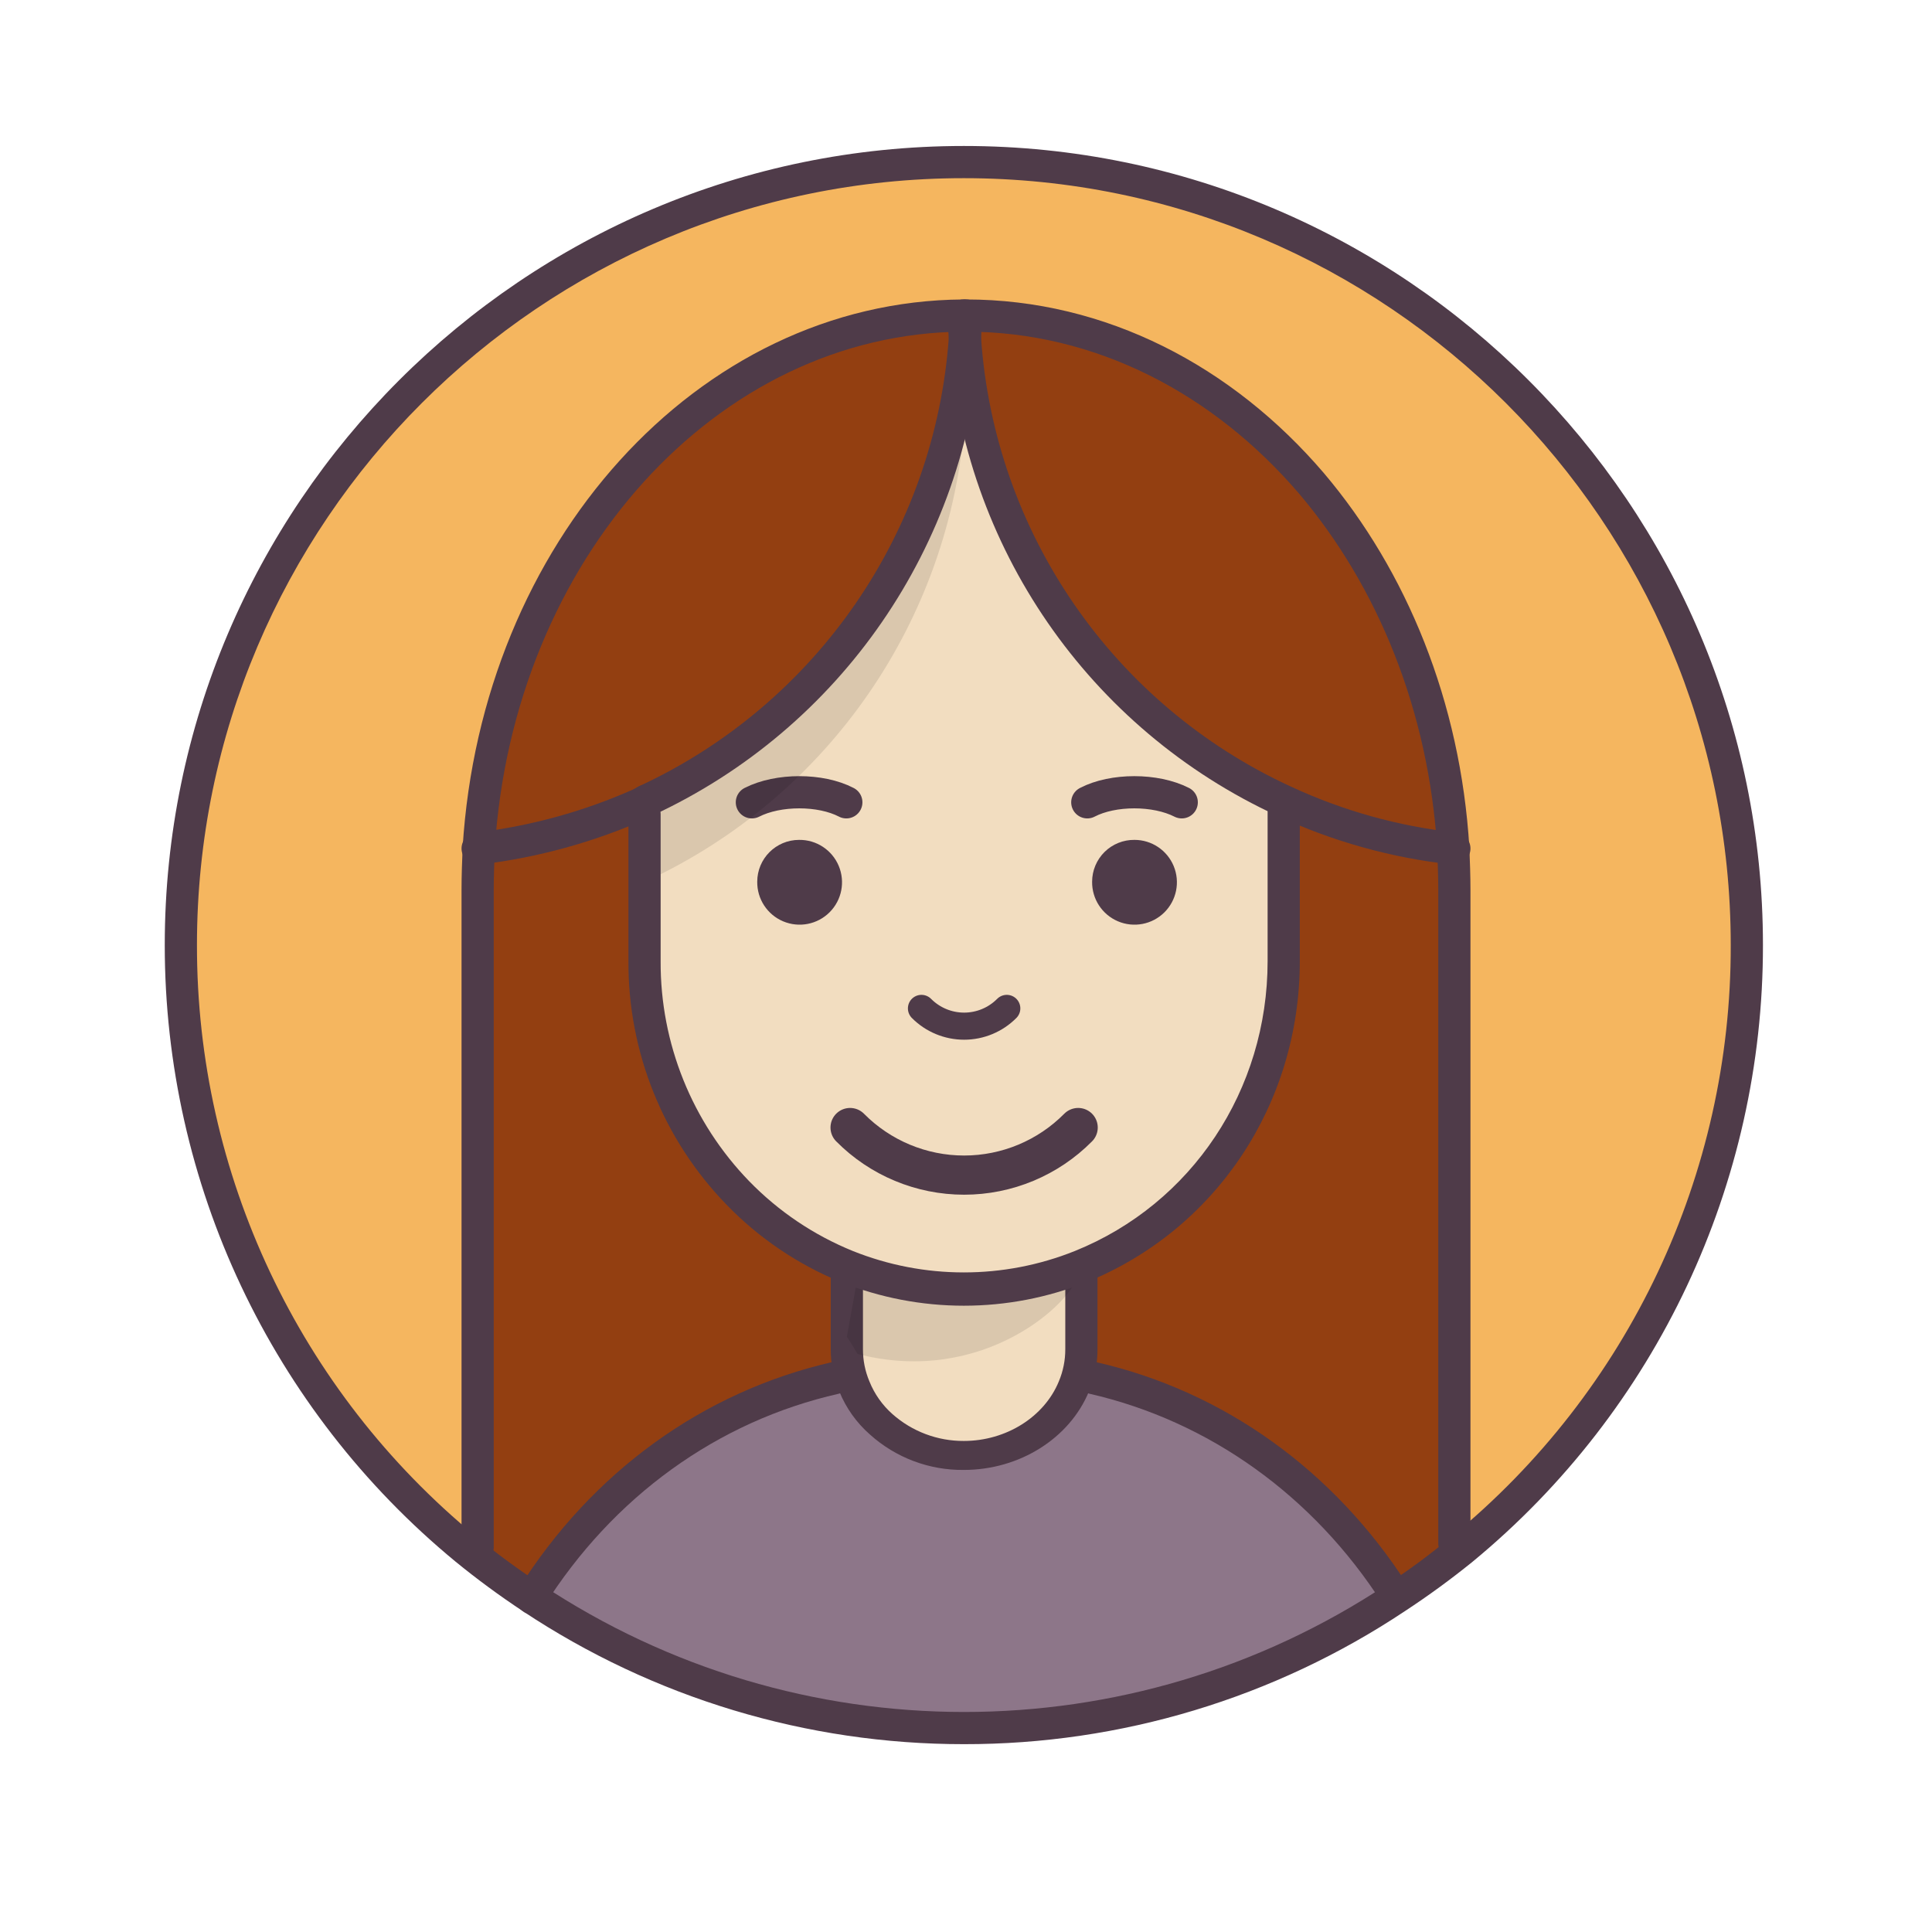
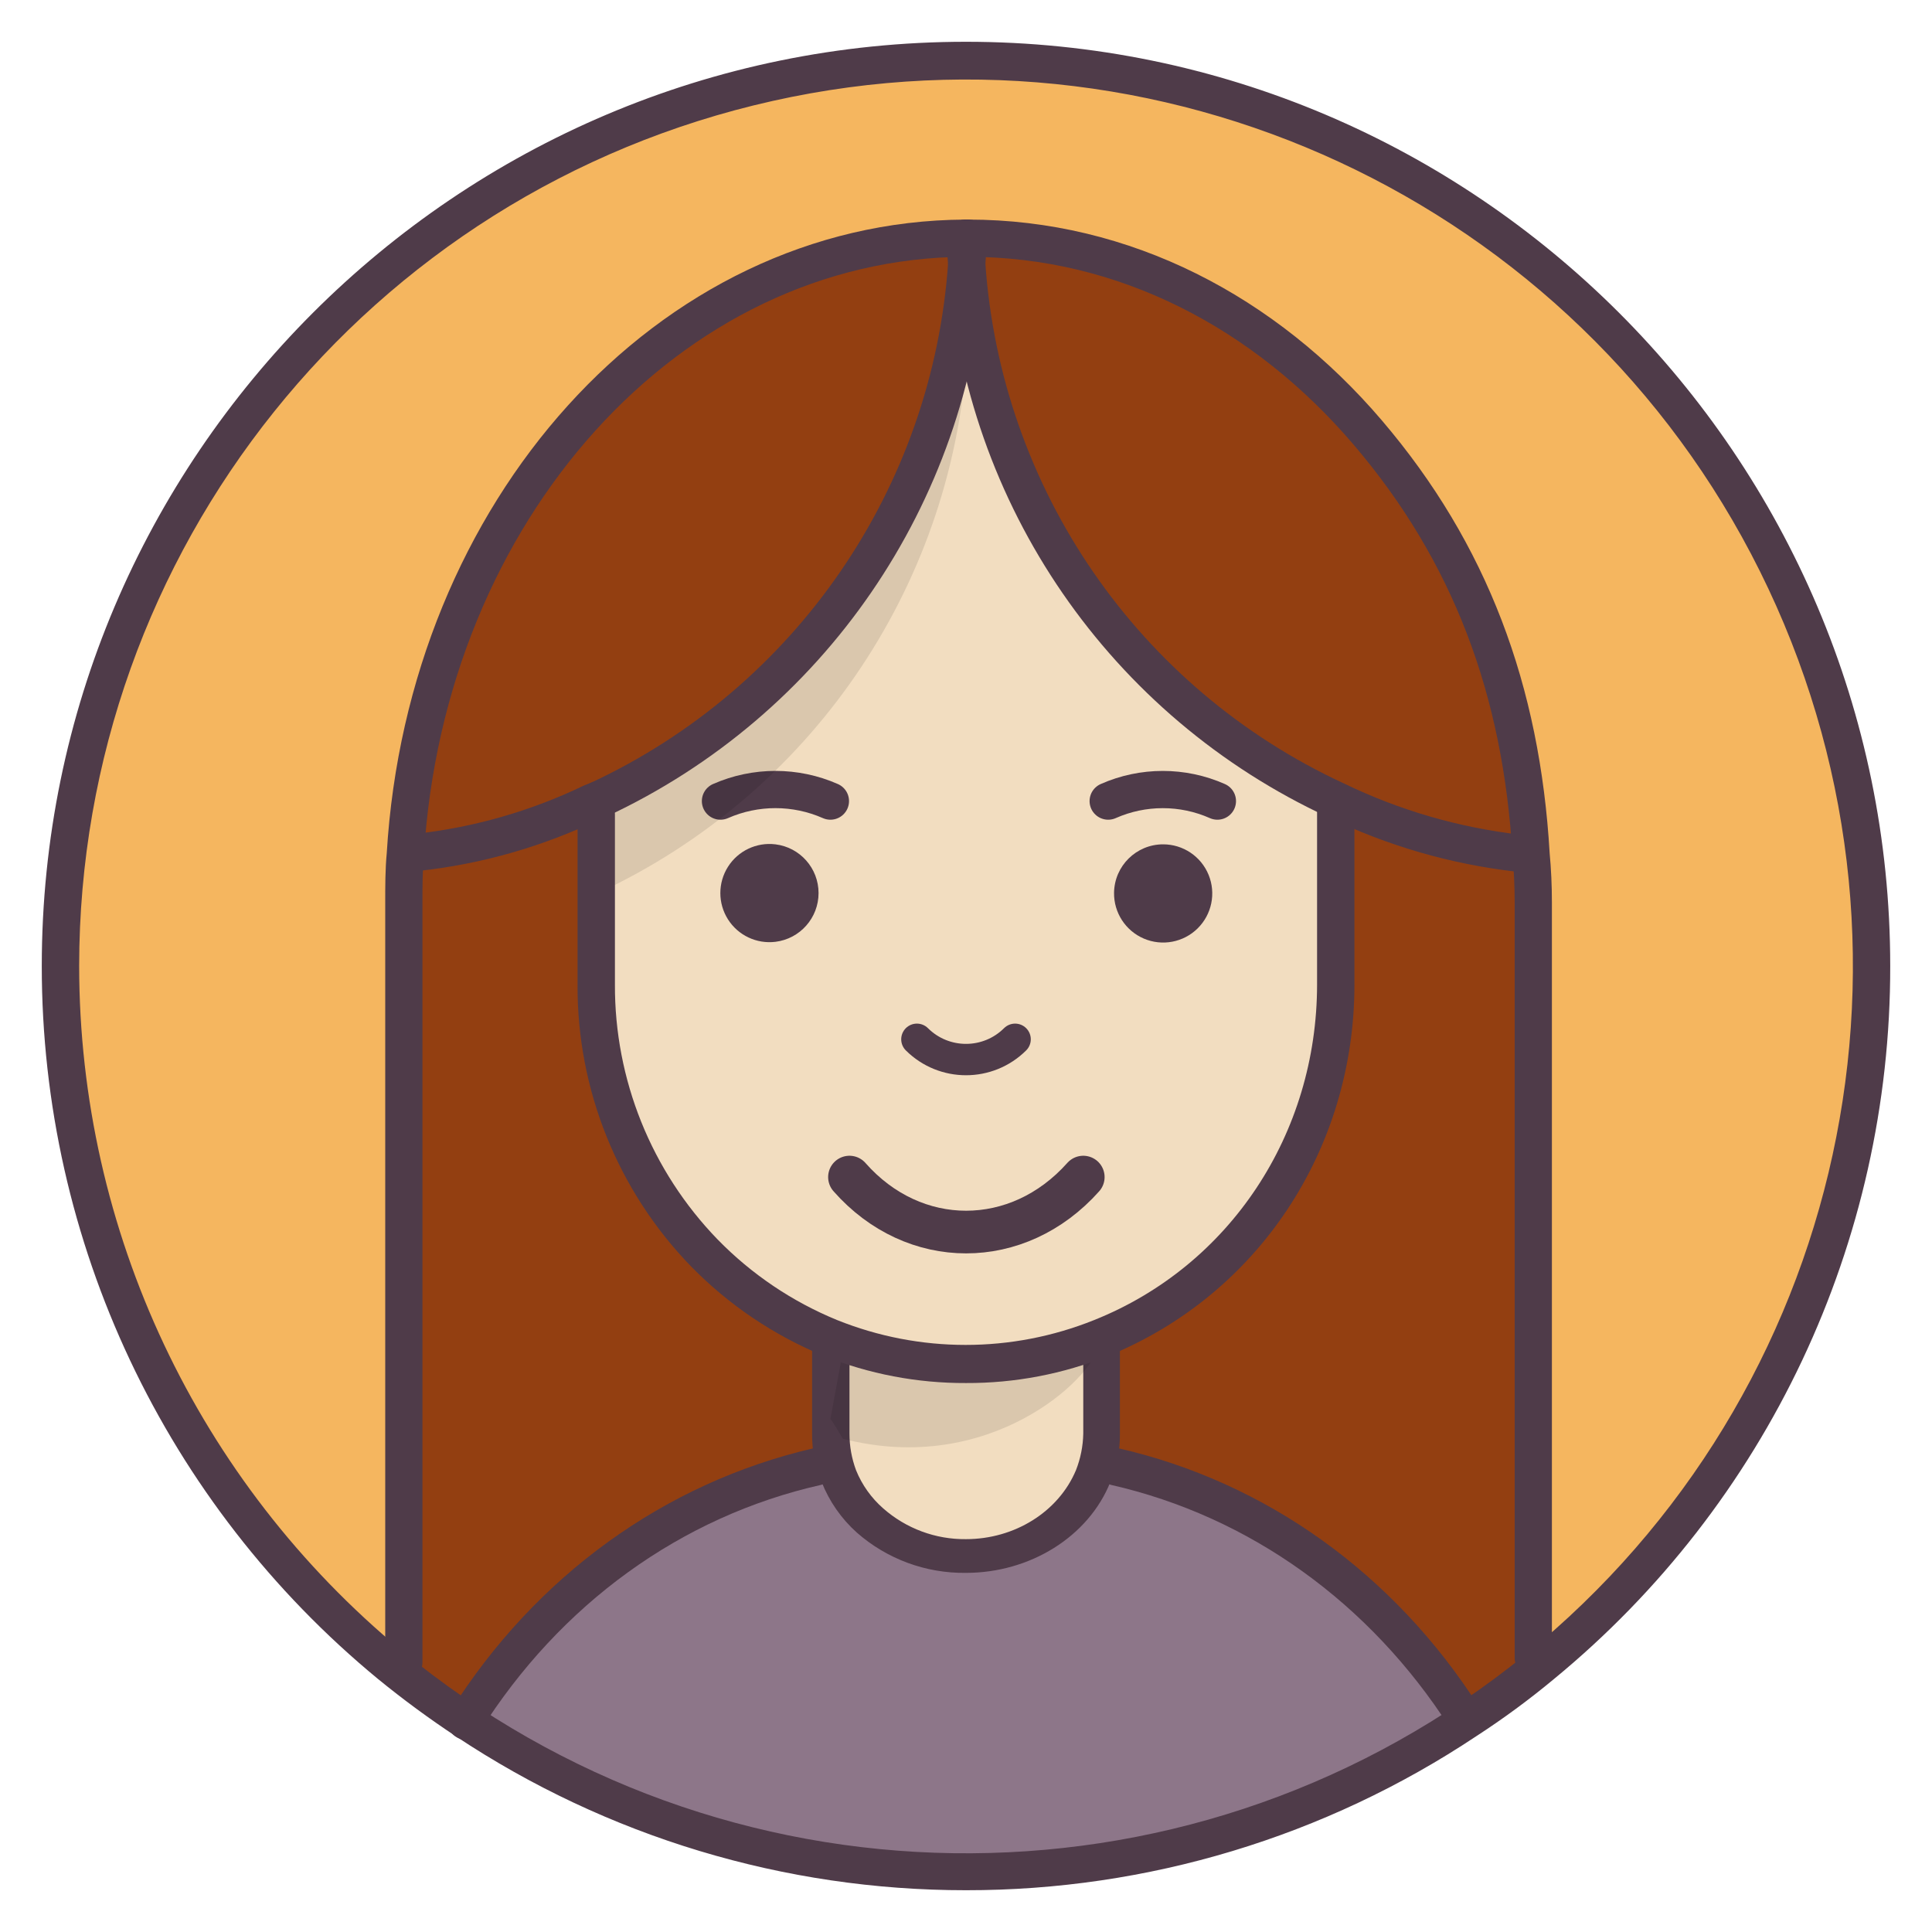
- <svg xmlns="http://www.w3.org/2000/svg" width="5in" height="5in" viewBox="0 0 360 360">
+ <svg xmlns="http://www.w3.org/2000/svg" width="3.7in" height="3.7in" viewBox="0 0 263.6 263.6">
  <g id="Layer_1" data-name="Layer 1">
-     <path d="M270.8,158.1c-1.6-26.5-11.4-50.3-26.4-68C227.9,70.8,205.1,58.8,180,58.8h-.5c-47.8.3-86.9,44-90.3,99.3-.1,2.5-.2,5.1-.2,7.7V288.3l-2.2.4a145.9,145.9,0,1,1,185.7,0l-1.5-1.1V165.8C271,163.2,270.9,160.7,270.8,158.1Z" fill="#f5b65f" />
-     <path d="M271,287.6l1.5,1.1q-6,4.8-12.3,9l-.4-.6a96.4,96.4,0,0,0-59.7-40.4,21.4,21.4,0,0,0,1.4-7.6V233.8h-.1a59.7,59.7,0,0,0,37.8-55.5V149.3a101,101,0,0,0,31.5,8.8c.1,2.6.2,5.1.2,7.7Z" fill="#933f11" />
-     <path d="M259.8,297.1l.4.6a145.7,145.7,0,0,1-161.1,0,96.8,96.8,0,0,1,60.1-41,22.2,22.2,0,0,0,5,7.8,21.6,21.6,0,0,0,15.4,6.4,21.9,21.9,0,0,0,20.5-14.2A96.4,96.4,0,0,1,259.8,297.1Z" fill="#8d7689" />
-     <path d="M201.4,236.2h0v12.9a21.4,21.4,0,0,1-1.4,7.6,21.9,21.9,0,0,1-20.5,14.2,21.6,21.6,0,0,1-15.4-6.4,22.2,22.2,0,0,1-5-7.8,21.4,21.4,0,0,1-1.4-7.6V236.7" fill="#f2ddc0" />
-     <path d="M157.8,233.6a58.7,58.7,0,0,0,21.8,4.2,60.4,60.4,0,0,0,21.8-4.1" fill="#f2ddc0" />
-     <path d="M157.8,249.1a21.4,21.4,0,0,0,1.4,7.6,96.8,96.8,0,0,0-60.1,41q-6.3-4.2-12.3-9l2.2-.4V165.8c0-2.6.1-5.2.2-7.7a104.9,104.9,0,0,0,30.1-8.3l.8,1.7v26.7a59.7,59.7,0,0,0,17.4,42.1,59.2,59.2,0,0,0,20.3,13.3Z" fill="#933f11" />
-     <path d="M179.8,63a103,103,0,0,1-59.4,86.2l-1.1.6.8,1.7v26.7a59.7,59.7,0,0,0,17.4,42.1,60,60,0,0,0,42.1,17.5,60.4,60.4,0,0,0,21.8-4.1,59.7,59.7,0,0,0,37.8-55.5V149.3A102.6,102.6,0,0,1,179.8,63Z" fill="#f2ddc0" />
-     <path d="M179.6,325a148.4,148.4,0,0,1-82.2-24.8A154.1,154.1,0,0,1,84.9,291h0A148.8,148.8,0,0,1,30.7,176.1C30.7,94,97.5,27.2,179.6,27.2S328.5,94,328.5,176.1A148.7,148.7,0,0,1,274.4,291a155.6,155.6,0,0,1-12.6,9.2A147.9,147.9,0,0,1,179.6,325ZM88.7,286.3a129.7,129.7,0,0,0,12.1,8.9,142.5,142.5,0,0,0,157.7,0,128.3,128.3,0,0,0,12-8.9,142.1,142.1,0,0,0,52-110.2c0-78.8-64.1-142.9-142.9-142.9S36.7,97.3,36.7,176.1a142.4,142.4,0,0,0,52,110.2Z" fill="#4f3b49" />
-     <path d="M140.1,149.5c4.9-2.5,12.8-2.5,17.6,0" fill="none" stroke="#4f3b49" stroke-linecap="round" stroke-miterlimit="10" stroke-width="6" />
-     <path d="M187.6,187.9a11.2,11.2,0,0,1-15.9,0" fill="none" stroke="#4f3b49" stroke-linecap="round" stroke-miterlimit="10" stroke-width="5.05" />
+     <path d="M208.9,116.6C207.6,94.2,199.3,74,186.6,59s-33.2-26.5-54.5-26.5h-.4c-40.5.2-73.6,37.2-76.4,84.1-.2,2.1-.2,4.3-.2,6.5V226.8l-1.9.3a123.5,123.5,0,1,1,157.2,0l-1.2-.9V123.1C209.2,120.9,209.1,118.7,208.9,116.6Z" fill="#f5b65f" />
+     <path d="M209.2,226.2l1.2.9a111.7,111.7,0,0,1-10.4,7.7l-.4-.5A82,82,0,0,0,149.1,200a16.9,16.9,0,0,0,1.2-6.4V180.7h-.1a50.5,50.5,0,0,0,32-47V109.2a88.3,88.3,0,0,0,26.6,7.4c.2,2.1.3,4.3.3,6.5Z" fill="#933f11" />
+     <path d="M199.6,234.3l.4.5a123.7,123.7,0,0,1-136.4,0A82.3,82.3,0,0,1,114.5,200a18.6,18.6,0,0,0,4.2,6.7,18.8,18.8,0,0,0,13.1,5.4A18.4,18.4,0,0,0,149.1,200,82,82,0,0,1,199.6,234.3Z" fill="#8d7689" />
+     <path d="M150.2,182.7h0v10.9a16.9,16.9,0,0,1-1.2,6.4,18.4,18.4,0,0,1-17.3,12.1,18.8,18.8,0,0,1-13.1-5.4,18.6,18.6,0,0,1-4.2-6.7,16.9,16.9,0,0,1-1.2-6.4V183.1" fill="#f2ddc0" />
+     <path d="M113.3,180.5a49.5,49.5,0,0,0,18.5,3.5,51,51,0,0,0,18.4-3.4" fill="#f2ddc0" />
+     <path d="M113.3,193.6a16.9,16.9,0,0,0,1.2,6.4,82.3,82.3,0,0,0-50.9,34.8,111.7,111.7,0,0,1-10.4-7.7l1.9-.3V123.1c0-2.2,0-4.4.2-6.5a87.1,87.1,0,0,0,25.4-7.1l.7,1.5v22.6a50,50,0,0,0,31.9,46.9Z" fill="#933f11" />
+     <path d="M131.9,36a87.3,87.3,0,0,1-50.2,73.1l-1,.4.7,1.5v22.6a50,50,0,0,0,31.9,46.9,49.5,49.5,0,0,0,18.5,3.5,50.2,50.2,0,0,0,50.4-50.4V109.2A87.2,87.2,0,0,1,131.9,36Z" fill="#f2ddc0" />
+     <path d="M131.8,257.9a125.6,125.6,0,0,1-69.6-21,131.1,131.1,0,0,1-10.6-7.8h0A126,126,0,0,1,5.7,131.8C5.7,62.3,62.3,5.7,131.8,5.7S257.9,62.3,257.9,131.8A125.7,125.7,0,0,1,212,229.1a110.8,110.8,0,0,1-10.6,7.8A125.4,125.4,0,0,1,131.8,257.9Zm-77-32.7a121,121,0,1,0-44-93.4,121.3,121.3,0,0,0,44,93.4Z" fill="#4f3b49" />
+     <path d="M98.3,109.3a18.6,18.6,0,0,1,15,0" fill="none" stroke="#4f3b49" stroke-linecap="round" stroke-miterlimit="10" stroke-width="5.08" />
+     <path d="M138.5,141.8a9.5,9.5,0,0,1-13.4,0" fill="none" stroke="#4f3b49" stroke-linecap="round" stroke-miterlimit="10" stroke-width="4.28" />
    <g opacity="0.1">
-       <path d="M179.5,73.8h-3.6l-1.7,9.9L166,104l-19,24.5-26.6,20.7-.2,15.1c.1,0,.2,0,.2-.1A103,103,0,0,0,179.8,78Z" />
+       <path d="M131.7,45.2h-3.1l-1.4,8.3-6.9,17.2L104.2,91.5,81.7,109.1l-.2,12.7h.2a87.3,87.3,0,0,0,50.2-73.1C131.8,47.6,131.7,46.4,131.7,45.2Z" />
    </g>
-     <path d="M202.6,149.5c4.8-2.5,12.7-2.5,17.6,0" fill="none" stroke="#4f3b49" stroke-linecap="round" stroke-miterlimit="10" stroke-width="6" />
-     <path d="M200.9,210.1a29.9,29.9,0,0,1-42.5,0" fill="none" stroke="#4f3b49" stroke-linecap="round" stroke-miterlimit="10" stroke-width="7.3" />
-     <path d="M259.9,300.1a2.8,2.8,0,0,1-2.3-1.3c-12.9-20.1-32.3-34-54.6-39.1a3.1,3.1,0,0,1-2.2-3.6,2.9,2.9,0,0,1,3.4-2.3c23.8,5.4,44.4,20.2,58.1,41.6a3.1,3.1,0,0,1-.8,4.2A3,3,0,0,1,259.9,300.1Z" fill="#4f3b49" />
-     <path d="M244.4,90.1c15,17.7,24.8,41.5,26.4,68a101,101,0,0,1-31.5-8.8A102.6,102.6,0,0,1,179.8,63c.1-1.4.1-2.8.2-4.2h0C205.1,58.8,227.9,70.8,244.4,90.1Z" fill="#933f11" />
-     <path d="M98.9,300.7a2.1,2.1,0,0,1-1.5-.5,3,3,0,0,1-.8-4.1c13.7-21.8,34.4-36.8,58.5-42.3a3,3,0,0,1,3.4,2.3,3.1,3.1,0,0,1-2.2,3.6c-22.6,5.1-42.1,19.2-55,39.7A2.6,2.6,0,0,1,98.9,300.7Z" fill="#4f3b49" />
-     <path d="M179.5,58.8l.3,4.2a103,103,0,0,1-59.4,86.2l-1.1.6a104.9,104.9,0,0,1-30.1,8.3C92.6,102.8,131.7,59.1,179.5,58.8Z" fill="#933f11" />
-     <path d="M89,288.3V165.8c0-2.6.1-5.2.2-7.7,3.4-55.3,42.5-99,90.3-99.3h.5c25.1,0,47.9,12,64.4,31.3,15,17.7,24.8,41.5,26.4,68,.1,2.6.2,5.1.2,7.7V287.6" fill="none" stroke="#4f3b49" stroke-linecap="round" stroke-miterlimit="10" stroke-width="6" />
-     <path d="M179.6,273.9a25.7,25.7,0,0,1-17.5-6.6,21.4,21.4,0,0,1-5.7-8,19.6,19.6,0,0,1-1.6-7.9V237.5a2.9,2.9,0,0,1,3-2.7,2.8,2.8,0,0,1,3,2.7v13.9a15.3,15.3,0,0,0,1.2,6,16.2,16.2,0,0,0,4.3,6.1,19.9,19.9,0,0,0,13.3,5c7.9,0,15-4.5,17.7-11.1a15.3,15.3,0,0,0,1.2-6V237.7a2.9,2.9,0,0,1,3-2.8,3,3,0,0,1,3,2.8v13.7a19.6,19.6,0,0,1-1.6,7.9C199.3,268,190,273.9,179.6,273.9Z" fill="#4f3b49" />
-     <path d="M120.4,149.2l-1.1.6a104.9,104.9,0,0,1-30.1,8.3H89" fill="none" stroke="#4f3b49" stroke-linecap="round" stroke-miterlimit="10" stroke-width="6" />
-     <path d="M120.4,149.2A103,103,0,0,0,179.8,63c.1-1.4.1-2.8.2-4.2" fill="none" stroke="#4f3b49" stroke-linecap="round" stroke-miterlimit="10" stroke-width="6" />
-     <path d="M179.5,58.8l.3,4.2a102.6,102.6,0,0,0,59.5,86.3,101,101,0,0,0,31.5,8.8h.2" fill="none" stroke="#4f3b49" stroke-linecap="round" stroke-miterlimit="10" stroke-width="6" />
-     <path d="M201.7,235.2l-18.6,4.7-23.1-3-2.2,12.2c.1,0,2,3.2,2,3.2,23.7,6.1,40.3-10,41-14.7A9.3,9.3,0,0,0,201.7,235.2Z" opacity="0.1" />
-     <path d="M211.4,156.5a7.9,7.9,0,1,1-7.9,7.8A7.8,7.8,0,0,1,211.4,156.5Z" fill="#4f3b49" />
-     <path d="M148.9,156.5a7.9,7.9,0,1,1-7.8,7.8A7.8,7.8,0,0,1,148.9,156.5Z" fill="#4f3b49" />
+     <path d="M151.2,109.3a18.4,18.4,0,0,1,14.9,0" fill="none" stroke="#4f3b49" stroke-linecap="round" stroke-miterlimit="10" stroke-width="5.08" />
+     <path d="M147.8,160.6c-8.9,10-23.1,10-31.9,0" fill="none" stroke="#4f3b49" stroke-linecap="round" stroke-miterlimit="10" stroke-width="5.82" />
+     <path d="M199.8,236.8a2.4,2.4,0,0,1-2-1.1c-10.9-17-27.3-28.8-46.2-33.1a2.7,2.7,0,0,1-1.9-3,2.5,2.5,0,0,1,2.9-2c20.1,4.6,37.6,17.1,49.2,35.3a2.7,2.7,0,0,1-.7,3.5A2.2,2.2,0,0,1,199.8,236.8Z" fill="#4f3b49" />
+     <path d="M186.6,59c12.7,15,21,35.2,22.3,57.6a88.3,88.3,0,0,1-26.6-7.4A87.2,87.2,0,0,1,131.9,36c.1-1.1.1-2.3.2-3.5h0C153.4,32.5,172.6,42.6,186.6,59Z" fill="#933f11" />
+     <path d="M63.5,237.4a2.7,2.7,0,0,1-1.4-.5,2.5,2.5,0,0,1-.6-3.5C73.1,215,90.7,202.3,111,197.6a2.5,2.5,0,0,1,2.9,2,2.6,2.6,0,0,1-1.9,3c-19.1,4.3-35.6,16.3-46.5,33.6A2.4,2.4,0,0,1,63.5,237.4Z" fill="#4f3b49" />
+     <path d="M131.7,32.5c0,1.2.1,2.4.2,3.5a87.3,87.3,0,0,1-50.2,73.1l-1,.4a87.1,87.1,0,0,1-25.4,7.1C58.1,69.7,91.2,32.7,131.7,32.5Z" fill="#933f11" />
+     <path d="M55.1,226.8V123.1c0-2.2,0-4.4.2-6.5,2.8-46.9,35.9-83.9,76.4-84.1h.4c21.3,0,40.5,10.1,54.5,26.5s21,35.2,22.3,57.6c.2,2.1.3,4.3.3,6.5V226.2" fill="none" stroke="#4f3b49" stroke-linecap="round" stroke-miterlimit="10" stroke-width="5.08" />
+     <path d="M131.8,214.6a22.1,22.1,0,0,1-14.9-5.5,18.3,18.3,0,0,1-4.8-6.9,16.5,16.5,0,0,1-1.3-6.6V183.8a2.4,2.4,0,0,1,2.5-2.3,2.5,2.5,0,0,1,2.6,2.3v11.8a14.3,14.3,0,0,0,.9,5,13.8,13.8,0,0,0,3.7,5.2,16.8,16.8,0,0,0,11.3,4.2c6.6,0,12.6-3.7,15-9.4a14.4,14.4,0,0,0,1-5V183.9a2.5,2.5,0,0,1,5,0v11.7a16.5,16.5,0,0,1-1.3,6.6C148.5,209.7,140.5,214.6,131.8,214.6Z" fill="#4f3b49" />
+     <path d="M81.7,109.1l-1,.4a73.4,73.4,0,0,1-23.8,6.8c0,.1.1,0,0,0" fill="none" stroke="#4f3b49" stroke-linecap="round" stroke-miterlimit="10" stroke-width="5.08" />
+     <path d="M81.7,109.1A87.3,87.3,0,0,0,131.9,36c.1-1.1.1-2.3.2-3.5" fill="none" stroke="#4f3b49" stroke-linecap="round" stroke-miterlimit="10" stroke-width="5.08" />
+     <path d="M131.7,32.5c0,1.2.1,2.4.2,3.5a87.2,87.2,0,0,0,50.4,73.2,77.2,77.2,0,0,0,24.8,7.2h0" fill="none" stroke="#4f3b49" stroke-linecap="round" stroke-miterlimit="10" stroke-width="5.08" />
+     <path d="M150.5,181.9l-15.8,4-19.5-2.6-1.9,10.3c.1,0,1.7,2.7,1.7,2.7,20.1,5.2,34.1-8.4,34.7-12.4A9.8,9.8,0,0,0,150.5,181.9Z" opacity="0.1" />
+     <path d="M158.7,115.2a6.7,6.7,0,1,1-6.7,6.6A6.7,6.7,0,0,1,158.7,115.2Z" fill="#4f3b49" />
+     <path d="M105.8,115.2a6.7,6.7,0,0,1,0,13.3,6.7,6.7,0,1,1,0-13.3Z" fill="#4f3b49" />
  </g>
  <g id="Layer_2" data-name="Layer 2">
-     <path d="M179.6,243.3a61.8,61.8,0,0,1-22.9-4.4,62.7,62.7,0,0,1-21.3-14.4,64.7,64.7,0,0,1-18.3-45.4V151.7a3,3,0,0,1,3-3.1,3.1,3.1,0,0,1,3,3.1v27.4a58.5,58.5,0,0,0,16.5,41,56.7,56.7,0,0,0,19.3,13,55.6,55.6,0,0,0,41.4,0c21.8-8.8,35.9-30,35.9-54V149.7a3.1,3.1,0,0,1,3-3.1,3,3,0,0,1,3,3.1v29.4c0,26.6-15.6,50-39.7,59.8A61.8,61.8,0,0,1,179.6,243.3Z" fill="#4f3b49" />
+     <path d="M131.8,188.7a51.5,51.5,0,0,1-19.4-3.7,54.1,54.1,0,0,1-18.1-12.2,54.8,54.8,0,0,1-15.5-38.5V111.1a2.6,2.6,0,0,1,2.6-2.6,2.6,2.6,0,0,1,2.5,2.6v23.2a49.7,49.7,0,0,0,14,34.8,48.4,48.4,0,0,0,16.3,11,47,47,0,0,0,35.1,0c18.5-7.4,30.4-25.4,30.4-45.8V109.4a2.6,2.6,0,0,1,2.5-2.6,2.6,2.6,0,0,1,2.6,2.6v24.9c0,22.6-13.2,42.4-33.6,50.7A51.5,51.5,0,0,1,131.8,188.7Z" fill="#4f3b49" />
  </g>
</svg>
